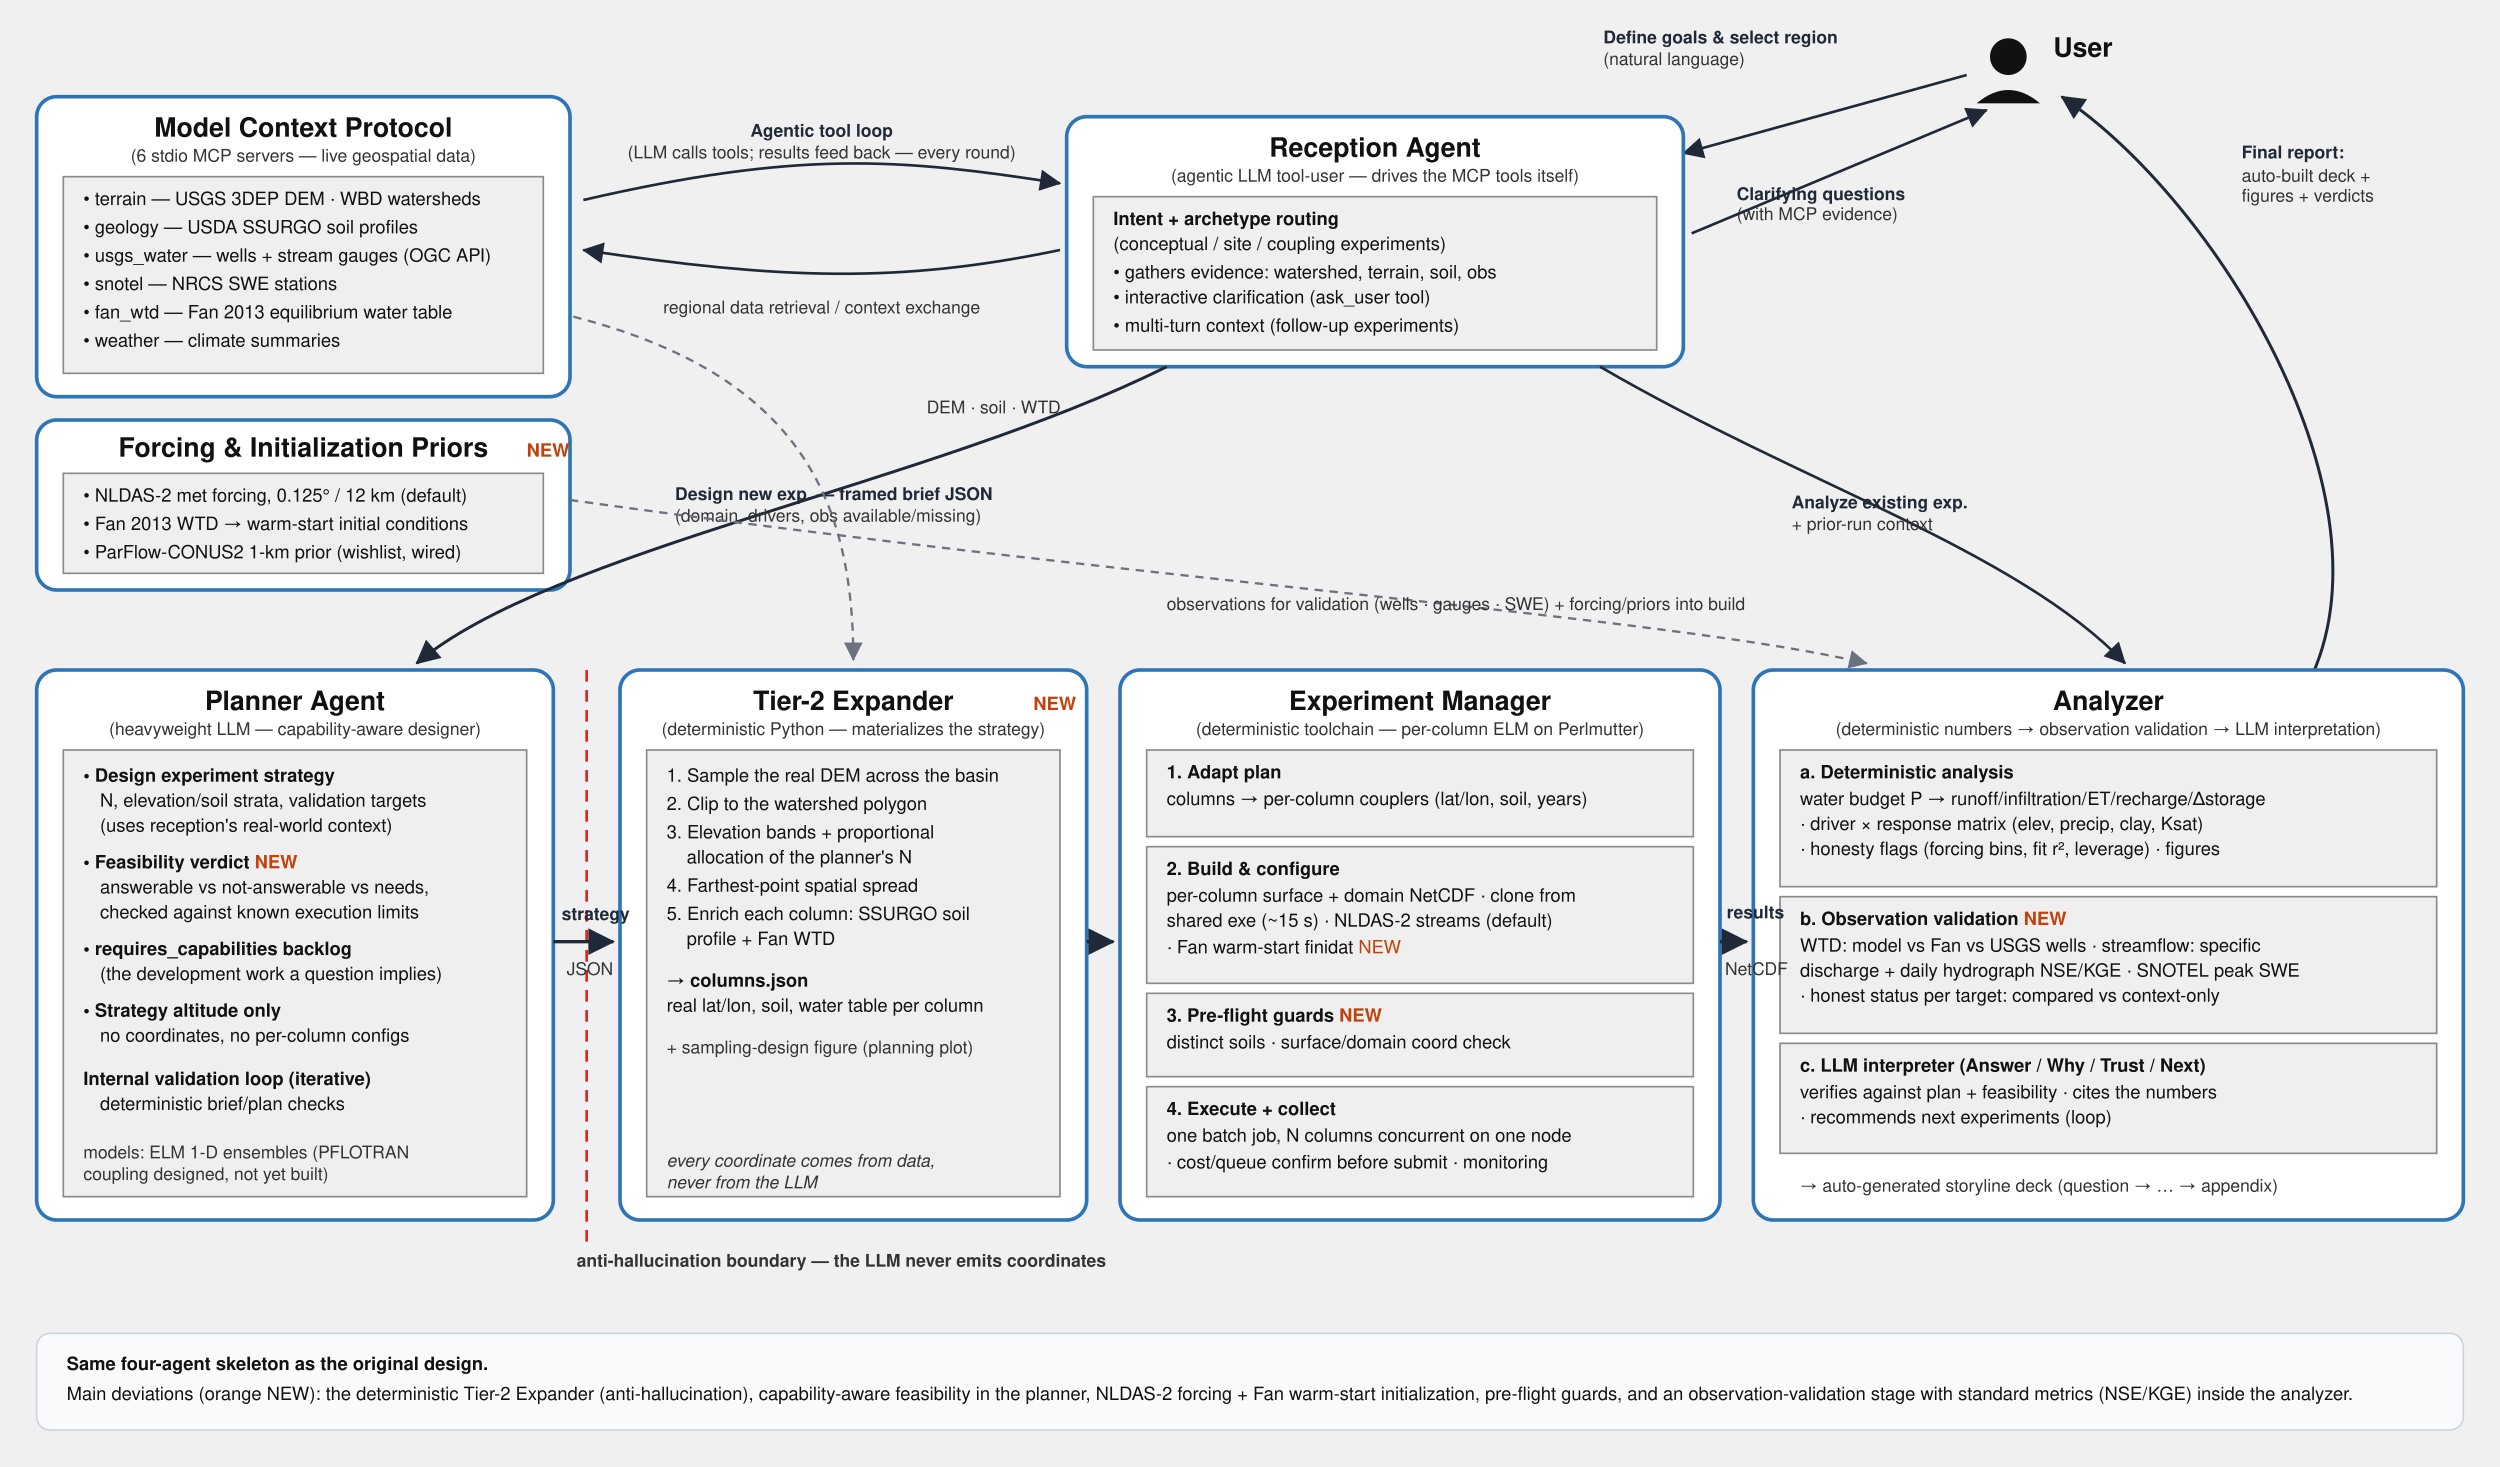
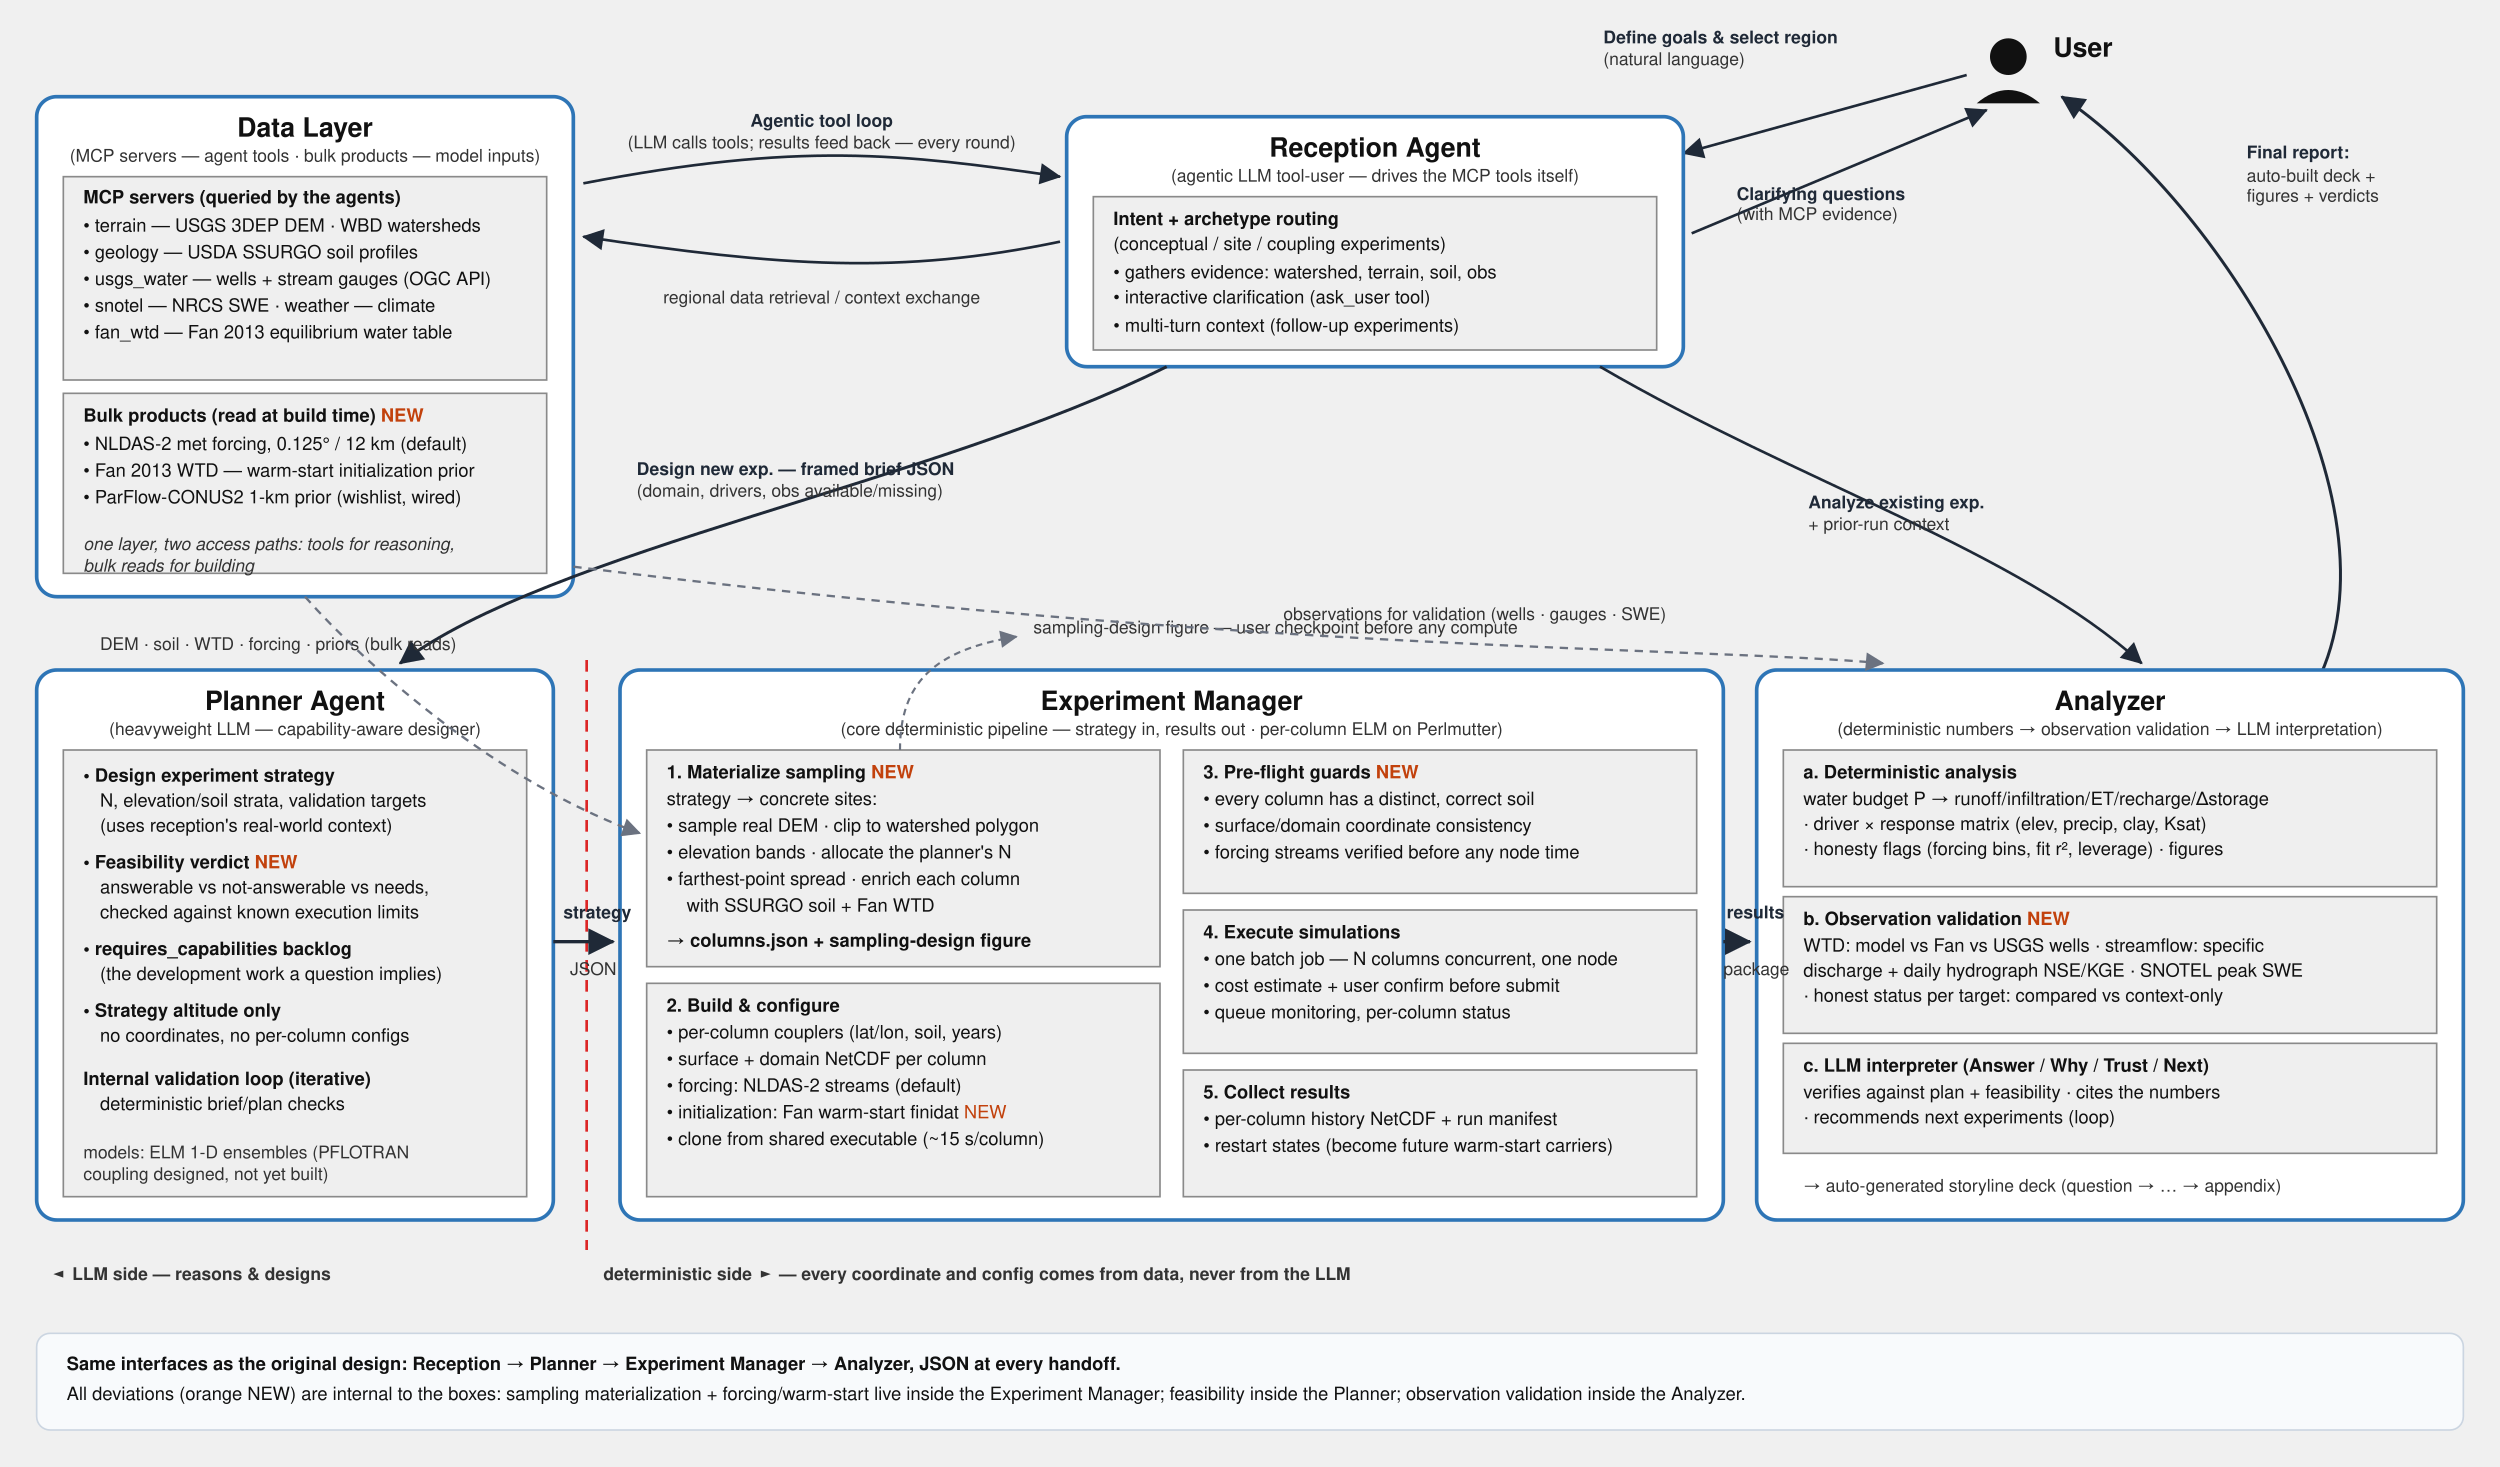
<svg xmlns="http://www.w3.org/2000/svg" viewBox="0 0 1500 880" font-family="Helvetica,Arial,sans-serif">
  <defs>
    <marker id="arr" markerWidth="10" markerHeight="10" refX="7.5" refY="4" orient="auto">
      <path d="M0,0 L8,4 L0,8 z" fill="#1f2937" />
    </marker>
    <marker id="arrd" markerWidth="10" markerHeight="10" refX="7.5" refY="4" orient="auto">
      <path d="M0,0 L8,4 L0,8 z" fill="#6b7280" />
    </marker>
  </defs>
  <style>
    .box   { fill:#ffffff; stroke:#2e75b6; stroke-width:2.2; rx:12; }
    .inner { fill:#efefef; stroke:#8a8a8a; stroke-width:1; }
    .title { font-size:16px; font-weight:bold; fill:#111; }
    .sub   { font-size:10.5px; fill:#333; }
    .b     { font-size:11px; fill:#111; }
    .bb    { font-size:11px; font-weight:bold; fill:#111; }
    .lbl   { font-size:10.5px; fill:#1f2937; font-weight:bold; }
    .new   { fill:#c2410c; }
  </style>
  <circle cx="1205" cy="34" r="11" fill="#111" />
  <path d="M1186,62 q19,-16 38,0 z" fill="#111" />
  <text x="1232" y="34" class="title">User</text>
  <text x="962" y="26" class="lbl">Define goals &amp; select region</text>
  <text x="962" y="39" class="sub">(natural language)</text>
  <path d="M1180,45 L1010,92" stroke="#1f2937" stroke-width="1.6" marker-end="url(#arr)" />
-   <text x="1042" y="120" class="lbl" transform="rotate(0)">Clarifying questions</text>
+   <text x="1042" y="120" class="lbl">Clarifying questions</text>
  <text x="1042" y="132" class="sub">(with MCP evidence)</text>
  <path d="M1015,140 L1192,66" stroke="#1f2937" stroke-width="1.6" marker-end="url(#arr)" />
-   <text x="1345" y="95" class="lbl">Final report:</text>
-   <text x="1345" y="109" class="sub">auto-built deck +</text>
-   <text x="1345" y="121" class="sub">figures + verdicts</text>
-   <path d="M1385,410 C1440,300 1330,120 1237,58" stroke="#1f2937" stroke-width="1.8" fill="none" marker-end="url(#arr)" />
-   <rect x="22" y="58" width="320" height="180" class="box" />
-   <text x="182" y="82" class="title" text-anchor="middle">Model Context Protocol</text>
-   <text x="182" y="97" class="sub" text-anchor="middle">(6 stdio MCP servers — live geospatial data)</text>
-   <rect x="38" y="106" width="288" height="118" class="inner" />
-   <text x="50" y="123" class="b">• terrain — USGS 3DEP DEM · WBD watersheds</text>
-   <text x="50" y="140" class="b">• geology — USDA SSURGO soil profiles</text>
-   <text x="50" y="157" class="b">• usgs_water — wells + stream gauges (OGC API)</text>
-   <text x="50" y="174" class="b">• snotel — NRCS SWE stations</text>
-   <text x="50" y="191" class="b">• fan_wtd — Fan 2013 equilibrium water table</text>
-   <text x="50" y="208" class="b">• weather — climate summaries</text>
-   <rect x="22" y="252" width="320" height="102" class="box" />
-   <text x="182" y="274" class="title" text-anchor="middle" font-size="14">Forcing &amp; Initialization Priors</text>
-   <text x="316" y="274" class="bb new">NEW</text>
-   <rect x="38" y="284" width="288" height="60" class="inner" />
-   <text x="50" y="301" class="b">• NLDAS-2 met forcing, 0.125° / 12 km (default)</text>
-   <text x="50" y="318" class="b">• Fan 2013 WTD → warm-start initial conditions</text>
-   <text x="50" y="335" class="b">• ParFlow-CONUS2 1-km prior (wishlist, wired)</text>
+   <text x="1348" y="95" class="lbl">Final report:</text>
+   <text x="1348" y="109" class="sub">auto-built deck +</text>
+   <text x="1348" y="121" class="sub">figures + verdicts</text>
+   <path d="M1390,410 C1445,300 1330,120 1237,58" stroke="#1f2937" stroke-width="1.8" fill="none" marker-end="url(#arr)" />
+   <rect x="22" y="58" width="322" height="300" class="box" />
+   <text x="183" y="82" class="title" text-anchor="middle">Data Layer</text>
+   <text x="183" y="97" class="sub" text-anchor="middle">(MCP servers — agent tools · bulk products — model inputs)</text>
+   <rect x="38" y="106" width="290" height="122" class="inner" />
+   <text x="50" y="122" class="bb">MCP servers (queried by the agents)</text>
+   <text x="50" y="139" class="b">• terrain — USGS 3DEP DEM · WBD watersheds</text>
+   <text x="50" y="155" class="b">• geology — USDA SSURGO soil profiles</text>
+   <text x="50" y="171" class="b">• usgs_water — wells + stream gauges (OGC API)</text>
+   <text x="50" y="187" class="b">• snotel — NRCS SWE · weather — climate</text>
+   <text x="50" y="203" class="b">• fan_wtd — Fan 2013 equilibrium water table</text>
+   <rect x="38" y="236" width="290" height="108" class="inner" />
+   <text x="50" y="253" class="bb">Bulk products (read at build time) <tspan class="new">NEW</tspan>
+   </text>
+   <text x="50" y="270" class="b">• NLDAS-2 met forcing, 0.125° / 12 km (default)</text>
+   <text x="50" y="286" class="b">• Fan 2013 WTD — warm-start initialization prior</text>
+   <text x="50" y="302" class="b">• ParFlow-CONUS2 1-km prior (wishlist, wired)</text>
+   <text x="50" y="330" class="sub" font-style="italic">one layer, two access paths: tools for reasoning,</text>
+   <text x="50" y="343" class="sub" font-style="italic">bulk reads for building</text>
  <rect x="640" y="70" width="370" height="150" class="box" />
  <text x="825" y="94" class="title" text-anchor="middle">Reception Agent</text>
  <text x="825" y="109" class="sub" text-anchor="middle">(agentic LLM tool-user — drives the MCP tools itself)</text>
  <rect x="656" y="118" width="338" height="92" class="inner" />
  <text x="668" y="135" class="bb">Intent + archetype routing</text>
  <text x="668" y="150" class="b">(conceptual / site / coupling experiments)</text>
  <text x="668" y="167" class="b">• gathers evidence: watershed, terrain, soil, obs</text>
  <text x="668" y="182" class="b">• interactive clarification (ask_user tool)</text>
  <text x="668" y="199" class="b">• multi-turn context (follow-up experiments)</text>
-   <path d="M350,120 C480,90 540,95 636,110" stroke="#1f2937" stroke-width="1.6" fill="none" marker-end="url(#arr)" />
-   <path d="M636,150 C540,170 470,168 350,150" stroke="#1f2937" stroke-width="1.6" fill="none" marker-end="url(#arr)" />
-   <text x="493" y="82" class="lbl" text-anchor="middle">Agentic tool loop</text>
-   <text x="493" y="95" class="sub" text-anchor="middle">(LLM calls tools; results feed back — every round)</text>
-   <text x="493" y="188" class="sub" text-anchor="middle">regional data retrieval / context exchange</text>
-   <path d="M700,220 C560,290 330,330 250,398" stroke="#1f2937" stroke-width="1.8" fill="none" marker-end="url(#arr)" />
-   <text x="405" y="300" class="lbl">Design new exp. — framed brief JSON</text>
-   <text x="405" y="313" class="sub">(domain, drivers, obs available/missing)</text>
-   <path d="M960,220 C1080,290 1210,330 1275,398" stroke="#1f2937" stroke-width="1.6" fill="none" marker-end="url(#arr)" />
-   <text x="1075" y="305" class="lbl">Analyze existing exp.</text>
-   <text x="1075" y="318" class="sub">+ prior-run context</text>
+   <path d="M350,110 C480,85 540,92 636,106" stroke="#1f2937" stroke-width="1.6" fill="none" marker-end="url(#arr)" />
+   <path d="M636,145 C540,165 470,160 350,142" stroke="#1f2937" stroke-width="1.6" fill="none" marker-end="url(#arr)" />
+   <text x="493" y="76" class="lbl" text-anchor="middle">Agentic tool loop</text>
+   <text x="493" y="89" class="sub" text-anchor="middle">(LLM calls tools; results feed back — every round)</text>
+   <text x="493" y="182" class="sub" text-anchor="middle">regional data retrieval / context exchange</text>
+   <path d="M700,220 C560,290 330,330 240,398" stroke="#1f2937" stroke-width="1.8" fill="none" marker-end="url(#arr)" />
+   <text x="382" y="285" class="lbl">Design new exp. — framed brief JSON</text>
+   <text x="382" y="298" class="sub">(domain, drivers, obs available/missing)</text>
+   <path d="M960,220 C1080,290 1210,330 1285,398" stroke="#1f2937" stroke-width="1.6" fill="none" marker-end="url(#arr)" />
+   <text x="1085" y="305" class="lbl">Analyze existing exp.</text>
+   <text x="1085" y="318" class="sub">+ prior-run context</text>
  <rect x="22" y="402" width="310" height="330" class="box" />
  <text x="177" y="426" class="title" text-anchor="middle">Planner Agent</text>
  <text x="177" y="441" class="sub" text-anchor="middle">(heavyweight LLM — capability-aware designer)</text>
  <rect x="38" y="450" width="278" height="268" class="inner" />
  <text x="50" y="469" class="bb">• Design experiment strategy</text>
  <text x="60" y="484" class="b">N, elevation/soil strata, validation targets</text>
  <text x="60" y="499" class="b">(uses reception's real-world context)</text>
  <text x="50" y="521" class="bb">• Feasibility verdict <tspan class="new">NEW</tspan>
  </text>
  <text x="60" y="536" class="b">answerable vs not-answerable vs needs,</text>
  <text x="60" y="551" class="b">checked against known execution limits</text>
  <text x="50" y="573" class="bb">• requires_capabilities backlog</text>
  <text x="60" y="588" class="b">(the development work a question implies)</text>
  <text x="50" y="610" class="bb">• Strategy altitude only</text>
  <text x="60" y="625" class="b">no coordinates, no per-column configs</text>
  <text x="50" y="651" class="bb">Internal validation loop (iterative)</text>
  <text x="60" y="666" class="b">deterministic brief/plan checks</text>
  <text x="50" y="695" class="sub">models: ELM 1-D ensembles (PFLOTRAN</text>
  <text x="50" y="708" class="sub">coupling designed, not yet built)</text>
-   <line x1="352" y1="402" x2="352" y2="745" stroke="#dc2626" stroke-width="1.6" stroke-dasharray="7 5" />
-   <text x="346" y="760" class="sub" fill="#dc2626" font-weight="bold">anti-hallucination boundary — the LLM never emits coordinates</text>
-   <rect x="372" y="402" width="280" height="330" class="box" stroke="#c2410c" />
-   <text x="512" y="426" class="title" text-anchor="middle">Tier-2 Expander</text>
-   <text x="620" y="426" class="bb new">NEW</text>
-   <text x="512" y="441" class="sub" text-anchor="middle">(deterministic Python — materializes the strategy)</text>
-   <rect x="388" y="450" width="248" height="268" class="inner" />
-   <text x="400" y="469" class="b">1. Sample the real DEM across the basin</text>
-   <text x="400" y="486" class="b">2. Clip to the watershed polygon</text>
-   <text x="400" y="503" class="b">3. Elevation bands + proportional</text>
-   <text x="412" y="518" class="b">allocation of the planner's N</text>
-   <text x="400" y="535" class="b">4. Farthest-point spatial spread</text>
-   <text x="400" y="552" class="b">5. Enrich each column: SSURGO soil</text>
-   <text x="412" y="567" class="b">profile + Fan WTD</text>
-   <text x="400" y="592" class="bb">→ columns.json</text>
-   <text x="400" y="607" class="b">real lat/lon, soil, water table per column</text>
-   <text x="400" y="632" class="sub">+ sampling-design figure (planning plot)</text>
-   <text x="400" y="700" class="sub" font-style="italic">every coordinate comes from data,</text>
-   <text x="400" y="713" class="sub" font-style="italic">never from the LLM</text>
-   <rect x="672" y="402" width="360" height="330" class="box" />
-   <text x="852" y="426" class="title" text-anchor="middle">Experiment Manager</text>
-   <text x="852" y="441" class="sub" text-anchor="middle">(deterministic toolchain — per-column ELM on Perlmutter)</text>
-   <rect x="688" y="450" width="328" height="52" class="inner" />
-   <text x="700" y="467" class="bb">1. Adapt plan</text>
-   <text x="700" y="483" class="b">columns → per-column couplers (lat/lon, soil, years)</text>
-   <rect x="688" y="508" width="328" height="82" class="inner" />
-   <text x="700" y="525" class="bb">2. Build &amp; configure</text>
-   <text x="700" y="541" class="b">per-column surface + domain NetCDF · clone from</text>
-   <text x="700" y="556" class="b">shared exe (~15 s) · NLDAS-2 streams (default)</text>
-   <text x="700" y="572" class="b">· Fan warm-start finidat <tspan class="new">NEW</tspan>
+   <line x1="352" y1="396" x2="352" y2="750" stroke="#dc2626" stroke-width="1.6" stroke-dasharray="7 5" />
+   <text x="30" y="768" class="sub" fill="#dc2626" font-weight="bold">◄ LLM side — reasons &amp; designs</text>
+   <text x="362" y="768" class="sub" fill="#dc2626" font-weight="bold">deterministic side ► — every coordinate and config comes from data, never from the LLM</text>
+   <rect x="372" y="402" width="662" height="330" class="box" />
+   <text x="703" y="426" class="title" text-anchor="middle">Experiment Manager</text>
+   <text x="703" y="441" class="sub" text-anchor="middle">(core deterministic pipeline — strategy in, results out · per-column ELM on Perlmutter)</text>
+   <rect x="388" y="450" width="308" height="130" class="inner" />
+   <text x="400" y="467" class="bb">1. Materialize sampling <tspan class="new">NEW</tspan>
  </text>
-   <rect x="688" y="596" width="328" height="50" class="inner" />
-   <text x="700" y="613" class="bb">3. Pre-flight guards <tspan class="new">NEW</tspan>
+   <text x="400" y="483" class="b">strategy → concrete sites:</text>
+   <text x="400" y="499" class="b">• sample real DEM · clip to watershed polygon</text>
+   <text x="400" y="515" class="b">• elevation bands · allocate the planner's N</text>
+   <text x="400" y="531" class="b">• farthest-point spread · enrich each column</text>
+   <text x="412" y="547" class="b">with SSURGO soil + Fan WTD</text>
+   <text x="400" y="568" class="bb">→ columns.json + sampling-design figure</text>
+   <rect x="388" y="590" width="308" height="128" class="inner" />
+   <text x="400" y="607" class="bb">2. Build &amp; configure</text>
+   <text x="400" y="623" class="b">• per-column couplers (lat/lon, soil, years)</text>
+   <text x="400" y="639" class="b">• surface + domain NetCDF per column</text>
+   <text x="400" y="655" class="b">• forcing: NLDAS-2 streams (default)</text>
+   <text x="400" y="671" class="b">• initialization: Fan warm-start finidat <tspan class="new">NEW</tspan>
  </text>
-   <text x="700" y="629" class="b">distinct soils · surface/domain coord check</text>
-   <rect x="688" y="652" width="328" height="66" class="inner" />
-   <text x="700" y="669" class="bb">4. Execute + collect</text>
-   <text x="700" y="685" class="b">one batch job, N columns concurrent on one node</text>
-   <text x="700" y="701" class="b">· cost/queue confirm before submit · monitoring</text>
-   <rect x="1052" y="402" width="426" height="330" class="box" />
-   <text x="1265" y="426" class="title" text-anchor="middle">Analyzer</text>
-   <text x="1265" y="441" class="sub" text-anchor="middle">(deterministic numbers → observation validation → LLM interpretation)</text>
-   <rect x="1068" y="450" width="394" height="82" class="inner" />
-   <text x="1080" y="467" class="bb">a. Deterministic analysis</text>
-   <text x="1080" y="483" class="b">water budget P → runoff/infiltration/ET/recharge/Δstorage</text>
-   <text x="1080" y="498" class="b">· driver × response matrix (elev, precip, clay, Ksat)</text>
-   <text x="1080" y="513" class="b">· honesty flags (forcing bins, fit r², leverage) · figures</text>
-   <rect x="1068" y="538" width="394" height="82" class="inner" />
-   <text x="1080" y="555" class="bb">b. Observation validation <tspan class="new">NEW</tspan>
+   <text x="400" y="687" class="b">• clone from shared executable (~15 s/column)</text>
+   <rect x="710" y="450" width="308" height="86" class="inner" />
+   <text x="722" y="467" class="bb">3. Pre-flight guards <tspan class="new">NEW</tspan>
  </text>
-   <text x="1080" y="571" class="b">WTD: model vs Fan vs USGS wells · streamflow: specific</text>
-   <text x="1080" y="586" class="b">discharge + daily hydrograph NSE/KGE · SNOTEL peak SWE</text>
-   <text x="1080" y="601" class="b">· honest status per target: compared vs context-only</text>
-   <rect x="1068" y="626" width="394" height="66" class="inner" />
-   <text x="1080" y="643" class="bb">c. LLM interpreter (Answer / Why / Trust / Next)</text>
-   <text x="1080" y="659" class="b">verifies against plan + feasibility · cites the numbers</text>
-   <text x="1080" y="674" class="b">· recommends next experiments (loop)</text>
-   <text x="1080" y="715" class="sub">→ auto-generated storyline deck (question → … → appendix)</text>
+   <text x="722" y="483" class="b">• every column has a distinct, correct soil</text>
+   <text x="722" y="499" class="b">• surface/domain coordinate consistency</text>
+   <text x="722" y="515" class="b">• forcing streams verified before any node time</text>
+   <rect x="710" y="546" width="308" height="86" class="inner" />
+   <text x="722" y="563" class="bb">4. Execute simulations</text>
+   <text x="722" y="579" class="b">• one batch job — N columns concurrent, one node</text>
+   <text x="722" y="595" class="b">• cost estimate + user confirm before submit</text>
+   <text x="722" y="611" class="b">• queue monitoring, per-column status</text>
+   <rect x="710" y="642" width="308" height="76" class="inner" />
+   <text x="722" y="659" class="bb">5. Collect results</text>
+   <text x="722" y="675" class="b">• per-column history NetCDF + run manifest</text>
+   <text x="722" y="691" class="b">• restart states (become future warm-start carriers)</text>
+   <path d="M540,450 C540,410 560,390 610,382" stroke="#6b7280" stroke-width="1.3" stroke-dasharray="4 3" fill="none" marker-end="url(#arrd)" />
+   <text x="620" y="380" class="sub" fill="#6b7280">sampling-design figure — user checkpoint before any compute</text>
+   <rect x="1054" y="402" width="424" height="330" class="box" />
+   <text x="1266" y="426" class="title" text-anchor="middle">Analyzer</text>
+   <text x="1266" y="441" class="sub" text-anchor="middle">(deterministic numbers → observation validation → LLM interpretation)</text>
+   <rect x="1070" y="450" width="392" height="82" class="inner" />
+   <text x="1082" y="467" class="bb">a. Deterministic analysis</text>
+   <text x="1082" y="483" class="b">water budget P → runoff/infiltration/ET/recharge/Δstorage</text>
+   <text x="1082" y="498" class="b">· driver × response matrix (elev, precip, clay, Ksat)</text>
+   <text x="1082" y="513" class="b">· honesty flags (forcing bins, fit r², leverage) · figures</text>
+   <rect x="1070" y="538" width="392" height="82" class="inner" />
+   <text x="1082" y="555" class="bb">b. Observation validation <tspan class="new">NEW</tspan>
+   </text>
+   <text x="1082" y="571" class="b">WTD: model vs Fan vs USGS wells · streamflow: specific</text>
+   <text x="1082" y="586" class="b">discharge + daily hydrograph NSE/KGE · SNOTEL peak SWE</text>
+   <text x="1082" y="601" class="b">· honest status per target: compared vs context-only</text>
+   <rect x="1070" y="626" width="392" height="66" class="inner" />
+   <text x="1082" y="643" class="bb">c. LLM interpreter (Answer / Why / Trust / Next)</text>
+   <text x="1082" y="659" class="b">verifies against plan + feasibility · cites the numbers</text>
+   <text x="1082" y="674" class="b">· recommends next experiments (loop)</text>
+   <text x="1082" y="715" class="sub">→ auto-generated storyline deck (question → … → appendix)</text>
  <path d="M332,565 L368,565" stroke="#1f2937" stroke-width="2" marker-end="url(#arr)" />
-   <text x="337" y="552" class="lbl" font-size="9.5">strategy</text>
-   <text x="340" y="585" class="sub" font-size="9">JSON</text>
-   <path d="M652,565 L668,565" stroke="#1f2937" stroke-width="2" marker-end="url(#arr)" />
-   <path d="M1032,565 L1048,565" stroke="#1f2937" stroke-width="2" marker-end="url(#arr)" />
+   <text x="338" y="551" class="lbl" font-size="9.5">strategy</text>
+   <text x="342" y="585" class="sub" font-size="9">JSON</text>
+   <path d="M1034,565 L1050,565" stroke="#1f2937" stroke-width="2" marker-end="url(#arr)" />
  <text x="1036" y="551" class="lbl" font-size="9.5">results</text>
-   <text x="1035" y="585" class="sub" font-size="9">NetCDF</text>
-   <path d="M344,190 C480,225 512,300 512,396" stroke="#6b7280" stroke-width="1.4" stroke-dasharray="5 4" fill="none" marker-end="url(#arrd)" />
-   <text x="556" y="248" class="sub" fill="#6b7280">DEM · soil · WTD</text>
-   <path d="M342,300 C700,350 1000,370 1120,398" stroke="#6b7280" stroke-width="1.4" stroke-dasharray="5 4" fill="none" marker-end="url(#arrd)" />
-   <text x="700" y="366" class="sub" fill="#6b7280">observations for validation (wells · gauges · SWE) + forcing/priors into build</text>
+   <text x="1034" y="585" class="sub" font-size="9">package</text>
+   <path d="M183,358 C220,400 300,470 384,500" stroke="#6b7280" stroke-width="1.4" stroke-dasharray="5 4" fill="none" marker-end="url(#arrd)" />
+   <text x="60" y="390" class="sub" fill="#6b7280">DEM · soil · WTD · forcing · priors (bulk reads)</text>
+   <path d="M344,340 C760,392 1020,388 1130,398" stroke="#6b7280" stroke-width="1.4" stroke-dasharray="5 4" fill="none" marker-end="url(#arrd)" />
+   <text x="770" y="372" class="sub" fill="#6b7280">observations for validation (wells · gauges · SWE)</text>
  <rect x="22" y="800" width="1456" height="58" fill="#f8fafc" stroke="#cbd5e1" rx="8" />
-   <text x="40" y="822" class="bb">Same four-agent skeleton as the original design.</text>
-   <text x="40" y="840" class="b">Main deviations (orange NEW): the deterministic Tier-2 Expander (anti-hallucination), capability-aware feasibility in the planner, NLDAS-2 forcing + Fan warm-start initialization, pre-flight guards, and an observation-validation stage with standard metrics (NSE/KGE) inside the analyzer.</text>
+   <text x="40" y="822" class="bb">Same interfaces as the original design: Reception → Planner → Experiment Manager → Analyzer, JSON at every handoff.</text>
+   <text x="40" y="840" class="b">All deviations (orange NEW) are internal to the boxes: sampling materialization + forcing/warm-start live inside the Experiment Manager; feasibility inside the Planner; observation validation inside the Analyzer.</text>
</svg>
